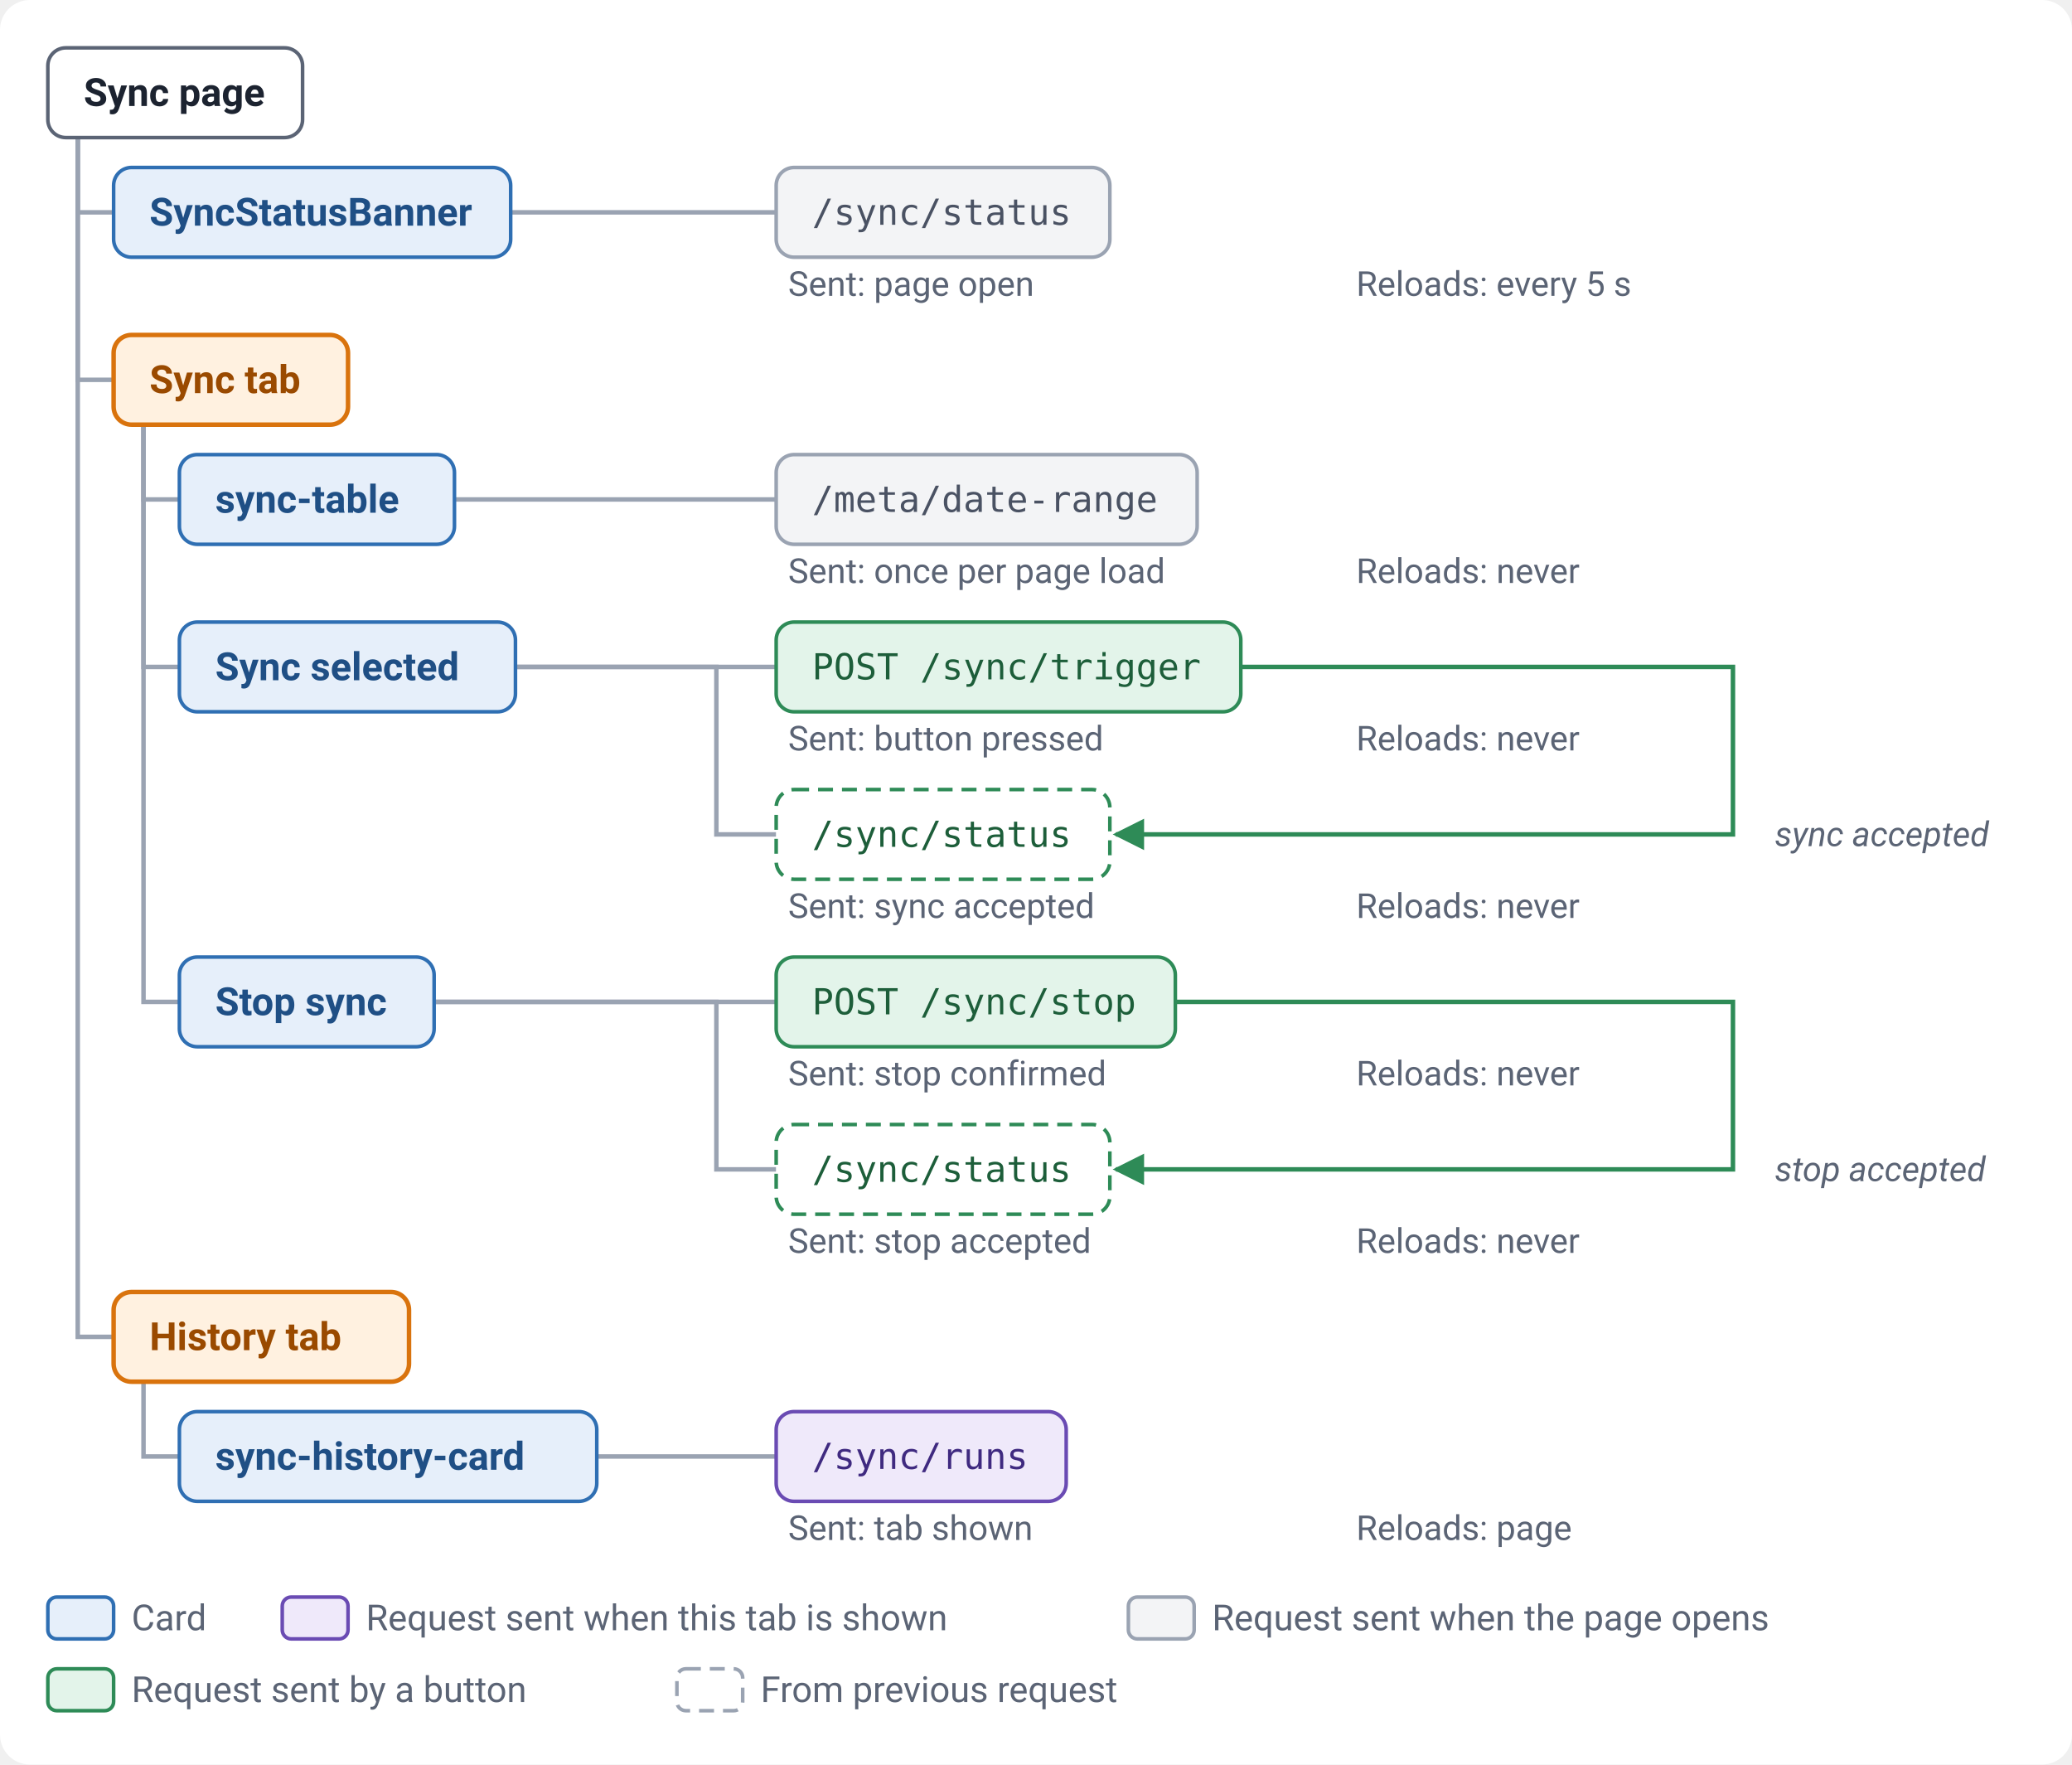
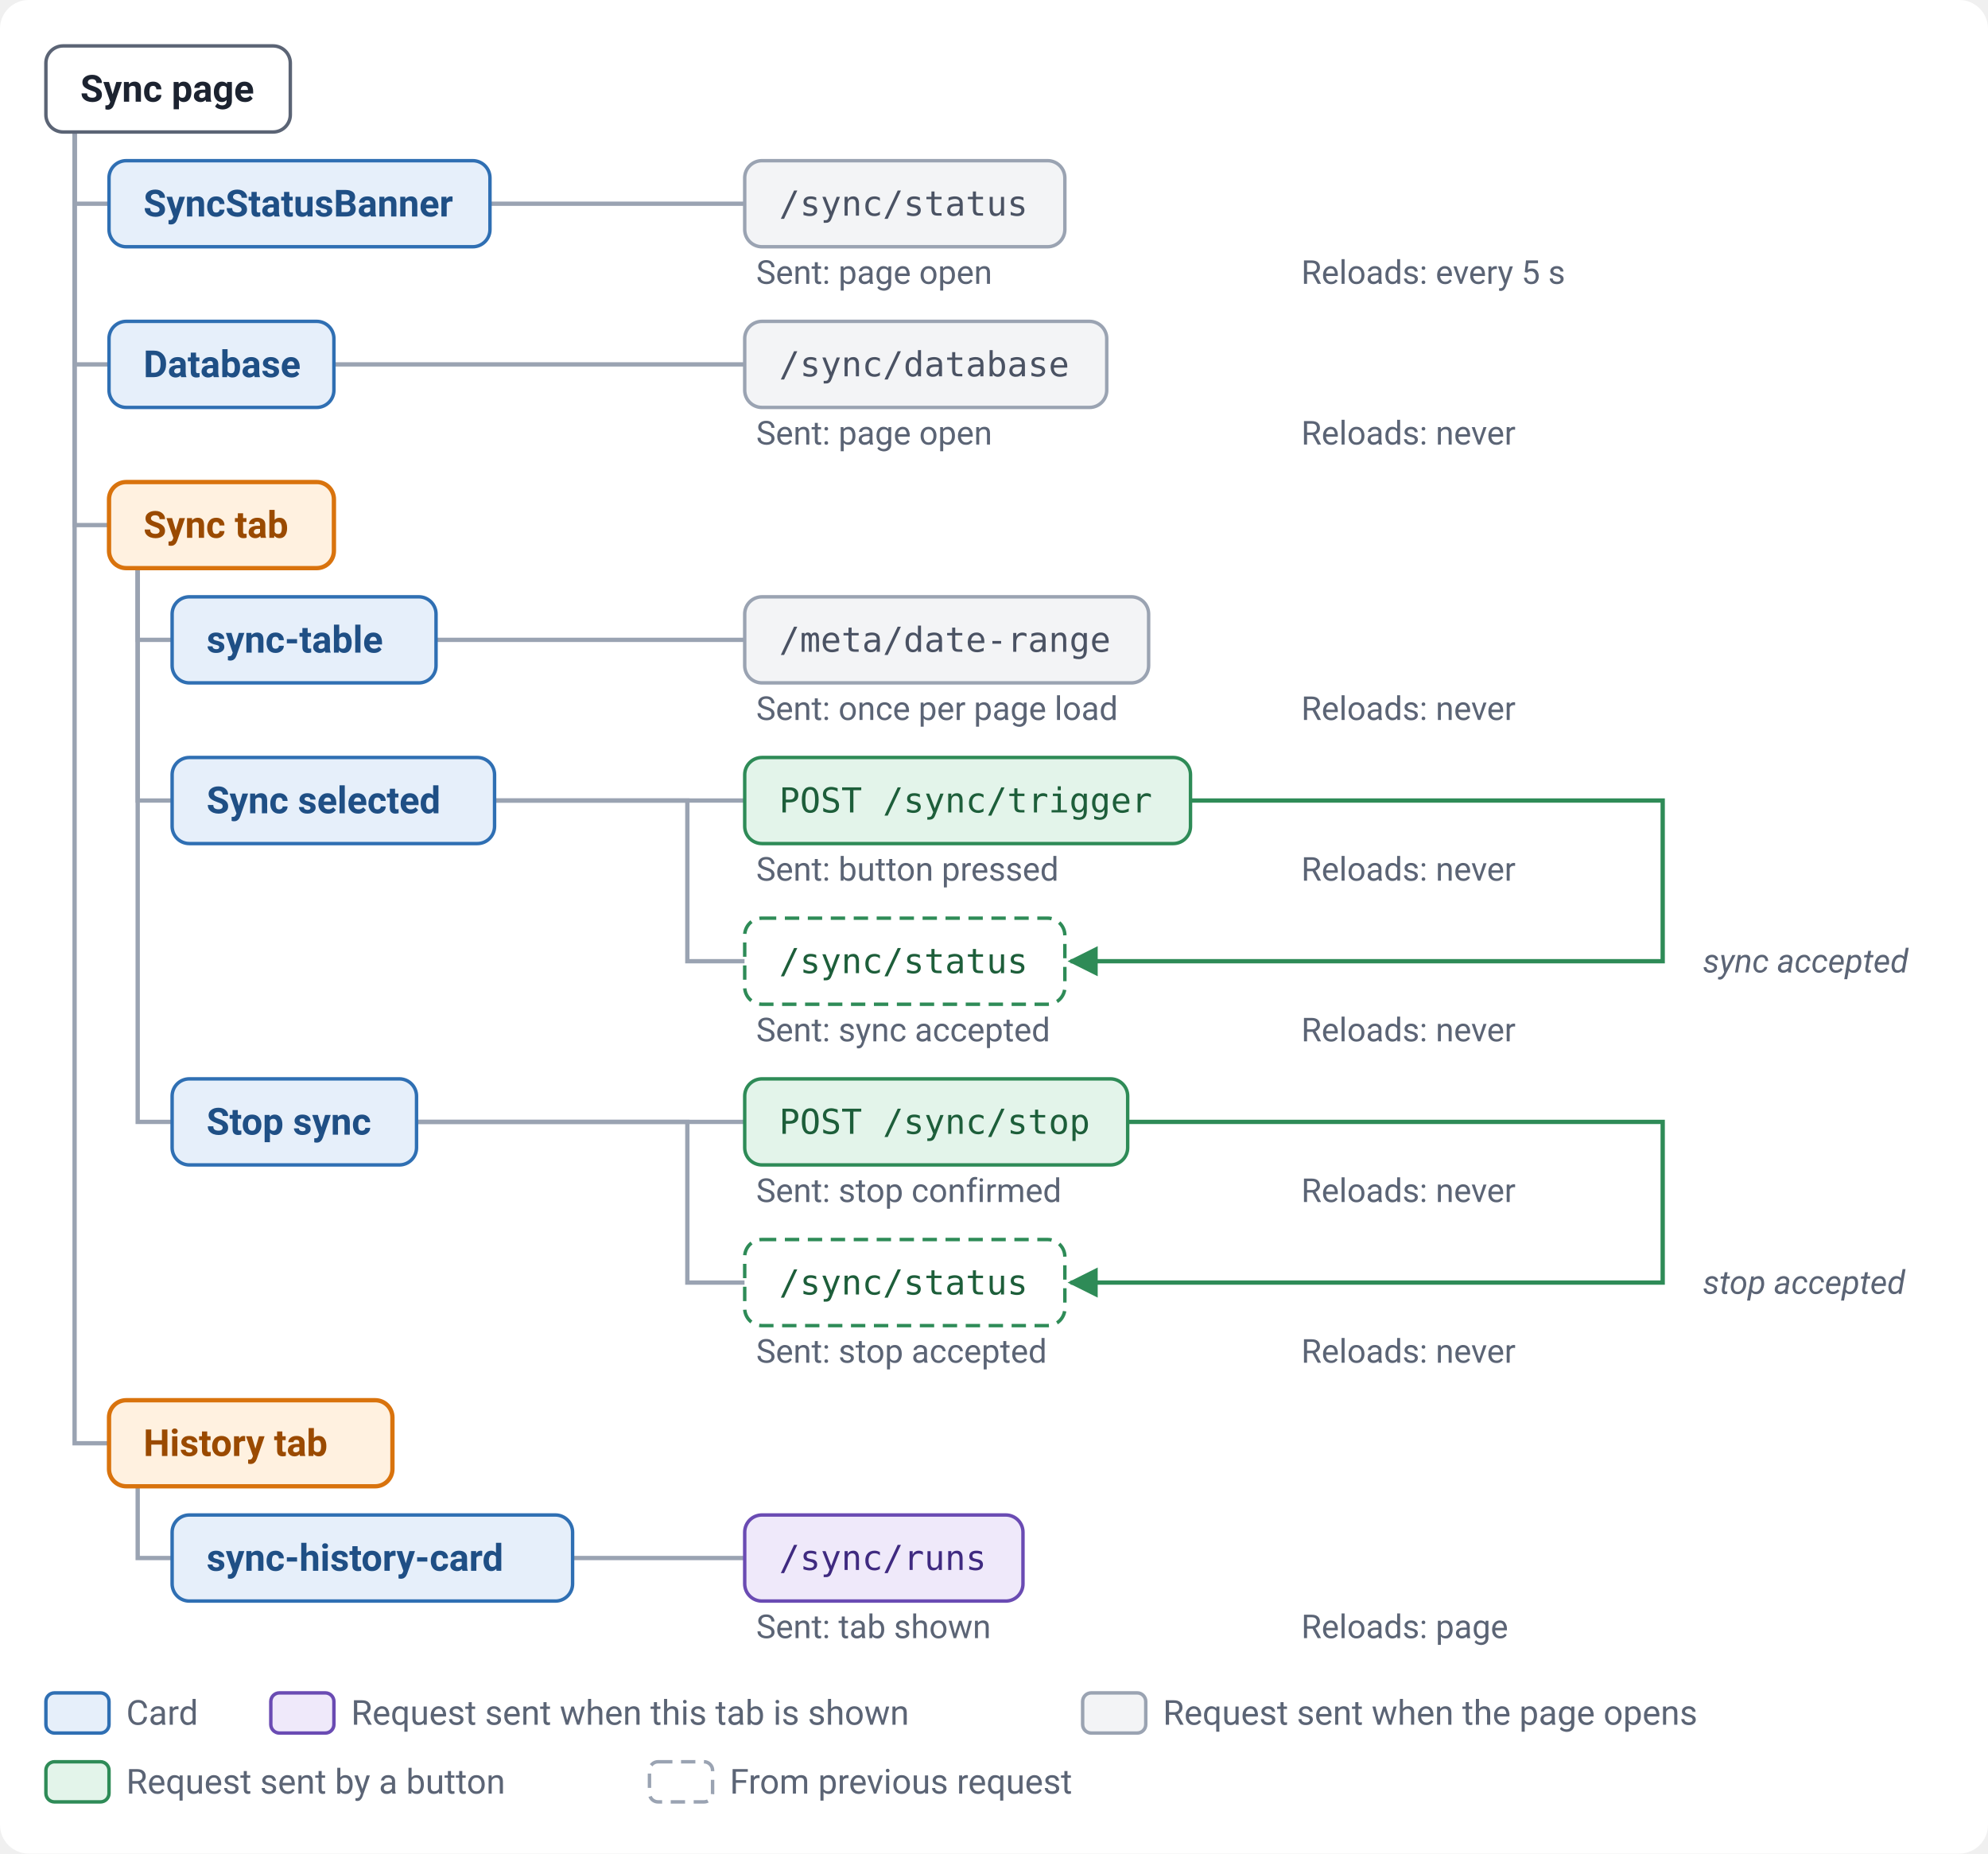
- <svg xmlns="http://www.w3.org/2000/svg" width="693" height="590" viewBox="0 0 693 590" role="img" aria-label="Requests behind the Sync page">
+ <svg xmlns="http://www.w3.org/2000/svg" width="693" height="646" viewBox="0 0 693 646" role="img" aria-label="Requests behind the Sync page">
  <style>
  .bg { fill: #ffffff; }
  text { font-family: system-ui, -apple-system, "Segoe UI", Roboto, Arial, sans-serif; font-size: 13px; dominant-baseline: central; }
  .mono { font-family: ui-monospace, SFMono-Regular, Menlo, Consolas, monospace; font-size: 12px; }
  .edge { fill: none; stroke: #9aa3b2; stroke-width: 1.5; }
  .follow { fill: none; stroke: #6a4bb3; stroke-width: 1.5; }
  .follow-head { fill: #6a4bb3; }
  .follow.quiet { stroke: #8a93a3; } .follow-head.quiet { fill: #8a93a3; }
  .edge-label { font-size: 11.5px; font-style: italic; fill: #5b6475; }
  .note { font-size: 11.5px; fill: #5b6475; }
  .page rect, .sub rect { fill: #ffffff; stroke: #5b6475; stroke-width: 1.2; }
  .page text, .sub text { fill: #1c2330; font-weight: 600; }
  .card rect { fill: #e6effa; stroke: #2f6fb3; stroke-width: 1.2; } .card text { fill: #1f4f85; font-weight: 600; }
  .tab rect { fill: #fff1e0; stroke: #d9730d; stroke-width: 1.5; } .tab text { fill: #9a4a00; font-weight: 700; }
  .fire rect { fill: #efe9fa; stroke: #6a4bb3; stroke-width: 1.2; } .fire text { fill: #3f2a80; }
  .fire-after rect { fill: #ffffff; stroke: #6a4bb3; stroke-width: 1.2; stroke-dasharray: 5 3; } .fire-after text { fill: #3f2a80; }
  .press rect { fill: #e3f4ea; stroke: #2e8b57; stroke-width: 1.2; } .press text { fill: #1d5e3a; }
  .press-after rect { fill: #ffffff; stroke: #2e8b57; stroke-width: 1.2; stroke-dasharray: 5 3; } .press-after text { fill: #1d5e3a; }
  .follow.press { stroke: #2e8b57; } .follow-head.press { fill: #2e8b57; }
  .eager rect { fill: #f3f4f6; stroke: #9aa3b2; stroke-width: 1.2; } .eager text { fill: #4a5263; }
  .eager-after rect { fill: #ffffff; stroke: #9aa3b2; stroke-width: 1.2; stroke-dasharray: 5 3; } .eager-after text { fill: #4a5263; }
  .after rect { fill: none; stroke: #9aa3b2; stroke-width: 1.2; stroke-dasharray: 5 3; }
  g rect.badge { fill: #ffffff; stroke: #9aa3b2; stroke-width: 1; stroke-dasharray: none; }
  g text.badge-text { font-size: 10px; font-weight: 700; font-style: normal; fill: #5b6475; text-anchor: middle; }
  .legend-text { font-size: 12px; fill: #5b6475; }
  @media (prefers-color-scheme: dark) {
    .bg { fill: #1a1f27; } .edge { stroke: #5b6475; } .edge-label, .note, .legend-text { fill: #9aa3b2; }
    .follow { stroke: #b9a2f5; } .follow-head { fill: #b9a2f5; }
    .follow.quiet { stroke: #7a8394; } .follow-head.quiet { fill: #7a8394; }
    .page rect, .sub rect { fill: #1a1f27; stroke: #9aa3b2; }
    .page text, .sub text { fill: #e6e9ef; }
    .card rect { fill: #1b2a3d; stroke: #7db3ef; } .card text { fill: #a9cdf5; }
    .tab rect { fill: #3a2410; stroke: #f0a050; } .tab text { fill: #ffc58a; }
    .fire rect { fill: #2a2340; stroke: #b9a2f5; } .fire text { fill: #d6c9fb; }
    .fire-after rect { fill: #1a1f27; stroke: #b9a2f5; } .fire-after text { fill: #d6c9fb; }
    .press rect { fill: #17301f; stroke: #6fcf97; } .press text { fill: #a8e6c1; }
    .press-after rect { fill: #1a1f27; stroke: #6fcf97; } .press-after text { fill: #a8e6c1; }
    .follow.press { stroke: #6fcf97; } .follow-head.press { fill: #6fcf97; }
    .eager rect { fill: #232933; stroke: #5b6475; } .eager text { fill: #b4bccb; }
    .eager-after rect { fill: #1a1f27; stroke: #5b6475; } .eager-after text { fill: #b4bccb; }
    g rect.badge { fill: #1a1f27; stroke: #5b6475; } g text.badge-text { fill: #9aa3b2; }
  }
</style>
  <defs>
    <marker id="follow" viewBox="0 0 10 10" refX="9" refY="5" markerWidth="7" markerHeight="7" orient="auto">
      <path class="follow-head" d="M0,0 L10,5 L0,10 z" />
    </marker>
    <marker id="follow-press" viewBox="0 0 10 10" refX="9" refY="5" markerWidth="7" markerHeight="7" orient="auto">
      <path class="follow-head press" d="M0,0 L10,5 L0,10 z" />
    </marker>
    <marker id="follow-quiet" viewBox="0 0 10 10" refX="9" refY="5" markerWidth="7" markerHeight="7" orient="auto">
      <path class="follow-head quiet" d="M0,0 L10,5 L0,10 z" />
    </marker>
  </defs>
-   <rect class="bg" width="693" height="590" rx="10" />
+   <rect class="bg" width="693" height="646" rx="10" />
  <path class="edge" d="M26,46.0 V71.0 H38" />
  <path class="edge" d="M26,46.0 V127.0 H38" />
-   <path class="edge" d="M26,46.0 V447.0 H38" />
+   <path class="edge" d="M26,46.0 V183.0 H38" />
+   <path class="edge" d="M26,46.0 V503.0 H38" />
  <path class="edge" d="M170.8,71.0 H239.6 V71.0 H259.6" />
-   <path class="edge" d="M48,142.0 V167.0 H60" />
-   <path class="edge" d="M48,142.0 V223.0 H60" />
-   <path class="edge" d="M48,142.0 V335.0 H60" />
-   <path class="edge" d="M152.0,167.0 H239.6 V167.0 H259.6" />
-   <path class="edge" d="M172.4,223.0 H239.6 V223.0 H259.6" />
-   <path class="edge" d="M172.4,223.0 H239.6 V279.0 H259.6" />
-   <path class="edge" d="M145.2,335.0 H239.6 V335.0 H259.6" />
-   <path class="edge" d="M145.2,335.0 H239.6 V391.0 H259.6" />
-   <path class="edge" d="M48,462.0 V487.0 H60" />
-   <path class="edge" d="M199.6,487.0 H239.6 V487.0 H259.6" />
-   <path class="follow press" d="M415.0,223.0 H579.6 V279.0 H373.2" marker-end="url(#follow-press)" />
-   <text class="edge-label" x="593.6" y="279.0">sync accepted</text>
-   <path class="follow press" d="M393.1,335.0 H579.6 V391.0 H373.2" marker-end="url(#follow-press)" />
-   <text class="edge-label" x="593.6" y="391.0">stop accepted</text>
+   <path class="edge" d="M116.4,127.0 H239.6 V127.0 H259.6" />
+   <path class="edge" d="M48,198.0 V223.0 H60" />
+   <path class="edge" d="M48,198.0 V279.0 H60" />
+   <path class="edge" d="M48,198.0 V391.0 H60" />
+   <path class="edge" d="M152.0,223.0 H239.6 V223.0 H259.6" />
+   <path class="edge" d="M172.4,279.0 H239.6 V279.0 H259.6" />
+   <path class="edge" d="M172.4,279.0 H239.6 V335.0 H259.6" />
+   <path class="edge" d="M145.2,391.0 H239.6 V391.0 H259.6" />
+   <path class="edge" d="M145.2,391.0 H239.6 V447.0 H259.6" />
+   <path class="edge" d="M48,518.0 V543.0 H60" />
+   <path class="edge" d="M199.6,543.0 H239.6 V543.0 H259.6" />
+   <path class="follow press" d="M415.0,279.0 H579.6 V335.0 H373.2" marker-end="url(#follow-press)" />
+   <text class="edge-label" x="593.6" y="335.0">sync accepted</text>
+   <path class="follow press" d="M393.1,391.0 H579.6 V447.0 H373.2" marker-end="url(#follow-press)" />
+   <text class="edge-label" x="593.6" y="447.0">stop accepted</text>
  <g class="page">
    <rect x="16" y="16.0" width="85.2" height="30" rx="6" />
    <text x="28" y="31.0">Sync page</text>
  </g>
  <g class="card">
    <rect x="38" y="56.0" width="132.8" height="30" rx="6" />
    <text x="50" y="71.0">SyncStatusBanner</text>
  </g>
  <g class="eager">
    <rect x="259.6" y="56.0" width="111.6" height="30" rx="6" />
    <text class="mono" x="271.6" y="71.0">/sync/status</text>
  </g>
  <text class="note" x="263.6" y="95.0">Sent: page open</text>
  <text class="note" x="453.6" y="95.0">Reloads: every 5 s</text>
+   <g class="card">
+     <rect x="38" y="112.0" width="78.4" height="30" rx="6" />
+     <text x="50" y="127.0">Database</text>
+   </g>
+   <g class="eager">
+     <rect x="259.6" y="112.0" width="126.2" height="30" rx="6" />
+     <text class="mono" x="271.6" y="127.0">/sync/database</text>
+   </g>
+   <text class="note" x="263.6" y="151.0">Sent: page open</text>
+   <text class="note" x="453.6" y="151.0">Reloads: never</text>
  <g class="tab">
-     <rect x="38" y="112.0" width="78.4" height="30" rx="6" />
-     <text x="50" y="127.0">Sync tab</text>
+     <rect x="38" y="168.0" width="78.4" height="30" rx="6" />
+     <text x="50" y="183.0">Sync tab</text>
  </g>
  <g class="card">
-     <rect x="60" y="152.0" width="92.0" height="30" rx="6" />
-     <text x="72" y="167.0">sync-table</text>
+     <rect x="60" y="208.0" width="92.0" height="30" rx="6" />
+     <text x="72" y="223.0">sync-table</text>
  </g>
  <g class="eager">
-     <rect x="259.6" y="152.0" width="140.8" height="30" rx="6" />
-     <text class="mono" x="271.6" y="167.0">/meta/date-range</text>
+     <rect x="259.6" y="208.0" width="140.8" height="30" rx="6" />
+     <text class="mono" x="271.6" y="223.0">/meta/date-range</text>
  </g>
-   <text class="note" x="263.6" y="191.0">Sent: once per page load</text>
-   <text class="note" x="453.6" y="191.0">Reloads: never</text>
+   <text class="note" x="263.6" y="247.0">Sent: once per page load</text>
+   <text class="note" x="453.6" y="247.0">Reloads: never</text>
  <g class="card">
-     <rect x="60" y="208.0" width="112.4" height="30" rx="6" />
-     <text x="72" y="223.0">Sync selected</text>
+     <rect x="60" y="264.0" width="112.4" height="30" rx="6" />
+     <text x="72" y="279.0">Sync selected</text>
  </g>
  <g class="press">
-     <rect x="259.6" y="208.0" width="155.4" height="30" rx="6" />
-     <text class="mono" x="271.6" y="223.0">POST /sync/trigger</text>
+     <rect x="259.6" y="264.0" width="155.4" height="30" rx="6" />
+     <text class="mono" x="271.6" y="279.0">POST /sync/trigger</text>
  </g>
-   <text class="note" x="263.6" y="247.0">Sent: button pressed</text>
-   <text class="note" x="453.6" y="247.0">Reloads: never</text>
+   <text class="note" x="263.6" y="303.0">Sent: button pressed</text>
+   <text class="note" x="453.6" y="303.0">Reloads: never</text>
  <g class="press-after">
-     <rect x="259.6" y="264.0" width="111.6" height="30" rx="6" />
-     <text class="mono" x="271.6" y="279.0">/sync/status</text>
+     <rect x="259.6" y="320.0" width="111.6" height="30" rx="6" />
+     <text class="mono" x="271.6" y="335.0">/sync/status</text>
  </g>
-   <text class="note" x="263.6" y="303.0">Sent: sync accepted</text>
-   <text class="note" x="453.6" y="303.0">Reloads: never</text>
+   <text class="note" x="263.6" y="359.0">Sent: sync accepted</text>
+   <text class="note" x="453.6" y="359.0">Reloads: never</text>
  <g class="card">
-     <rect x="60" y="320.0" width="85.2" height="30" rx="6" />
-     <text x="72" y="335.0">Stop sync</text>
+     <rect x="60" y="376.0" width="85.2" height="30" rx="6" />
+     <text x="72" y="391.0">Stop sync</text>
  </g>
  <g class="press">
-     <rect x="259.6" y="320.0" width="133.5" height="30" rx="6" />
-     <text class="mono" x="271.6" y="335.0">POST /sync/stop</text>
+     <rect x="259.6" y="376.0" width="133.5" height="30" rx="6" />
+     <text class="mono" x="271.6" y="391.0">POST /sync/stop</text>
  </g>
-   <text class="note" x="263.6" y="359.0">Sent: stop confirmed</text>
-   <text class="note" x="453.6" y="359.0">Reloads: never</text>
+   <text class="note" x="263.6" y="415.0">Sent: stop confirmed</text>
+   <text class="note" x="453.6" y="415.0">Reloads: never</text>
  <g class="press-after">
-     <rect x="259.6" y="376.0" width="111.6" height="30" rx="6" />
-     <text class="mono" x="271.6" y="391.0">/sync/status</text>
+     <rect x="259.6" y="432.0" width="111.6" height="30" rx="6" />
+     <text class="mono" x="271.6" y="447.0">/sync/status</text>
  </g>
-   <text class="note" x="263.6" y="415.0">Sent: stop accepted</text>
-   <text class="note" x="453.6" y="415.0">Reloads: never</text>
+   <text class="note" x="263.6" y="471.0">Sent: stop accepted</text>
+   <text class="note" x="453.6" y="471.0">Reloads: never</text>
  <g class="tab">
-     <rect x="38" y="432.0" width="98.8" height="30" rx="6" />
-     <text x="50" y="447.0">History tab</text>
+     <rect x="38" y="488.0" width="98.8" height="30" rx="6" />
+     <text x="50" y="503.0">History tab</text>
  </g>
  <g class="card">
-     <rect x="60" y="472.0" width="139.6" height="30" rx="6" />
-     <text x="72" y="487.0">sync-history-card</text>
+     <rect x="60" y="528.0" width="139.6" height="30" rx="6" />
+     <text x="72" y="543.0">sync-history-card</text>
  </g>
  <g class="fire">
-     <rect x="259.6" y="472.0" width="97.0" height="30" rx="6" />
-     <text class="mono" x="271.6" y="487.0">/sync/runs</text>
+     <rect x="259.6" y="528.0" width="97.0" height="30" rx="6" />
+     <text class="mono" x="271.6" y="543.0">/sync/runs</text>
  </g>
-   <text class="note" x="263.6" y="511.0">Sent: tab shown</text>
-   <text class="note" x="453.6" y="511.0">Reloads: page</text>
+   <text class="note" x="263.6" y="567.0">Sent: tab shown</text>
+   <text class="note" x="453.6" y="567.0">Reloads: page</text>
  <g class="card">
-     <rect x="16" y="534" width="22" height="14" rx="3" />
+     <rect x="16" y="590" width="22" height="14" rx="3" />
  </g>
-   <text class="legend-text" x="44" y="541">Card</text>
+   <text class="legend-text" x="44" y="597">Card</text>
  <g class="fire">
-     <rect x="94.4" y="534" width="22" height="14" rx="3" />
+     <rect x="94.4" y="590" width="22" height="14" rx="3" />
  </g>
-   <text class="legend-text" x="122.4" y="541">Request sent when this tab is shown</text>
+   <text class="legend-text" x="122.4" y="597">Request sent when this tab is shown</text>
  <g class="eager">
-     <rect x="377.4" y="534" width="22" height="14" rx="3" />
+     <rect x="377.4" y="590" width="22" height="14" rx="3" />
  </g>
-   <text class="legend-text" x="405.4" y="541">Request sent when the page opens</text>
+   <text class="legend-text" x="405.4" y="597">Request sent when the page opens</text>
  <g class="press">
-     <rect x="16" y="558" width="22" height="14" rx="3" />
+     <rect x="16" y="614" width="22" height="14" rx="3" />
  </g>
-   <text class="legend-text" x="44" y="565">Request sent by a button</text>
+   <text class="legend-text" x="44" y="621">Request sent by a button</text>
  <g class="after">
-     <rect x="226.4" y="558" width="22" height="14" rx="3" />
+     <rect x="226.4" y="614" width="22" height="14" rx="3" />
  </g>
-   <text class="legend-text" x="254.4" y="565">From previous request</text>
+   <text class="legend-text" x="254.4" y="621">From previous request</text>
</svg>
